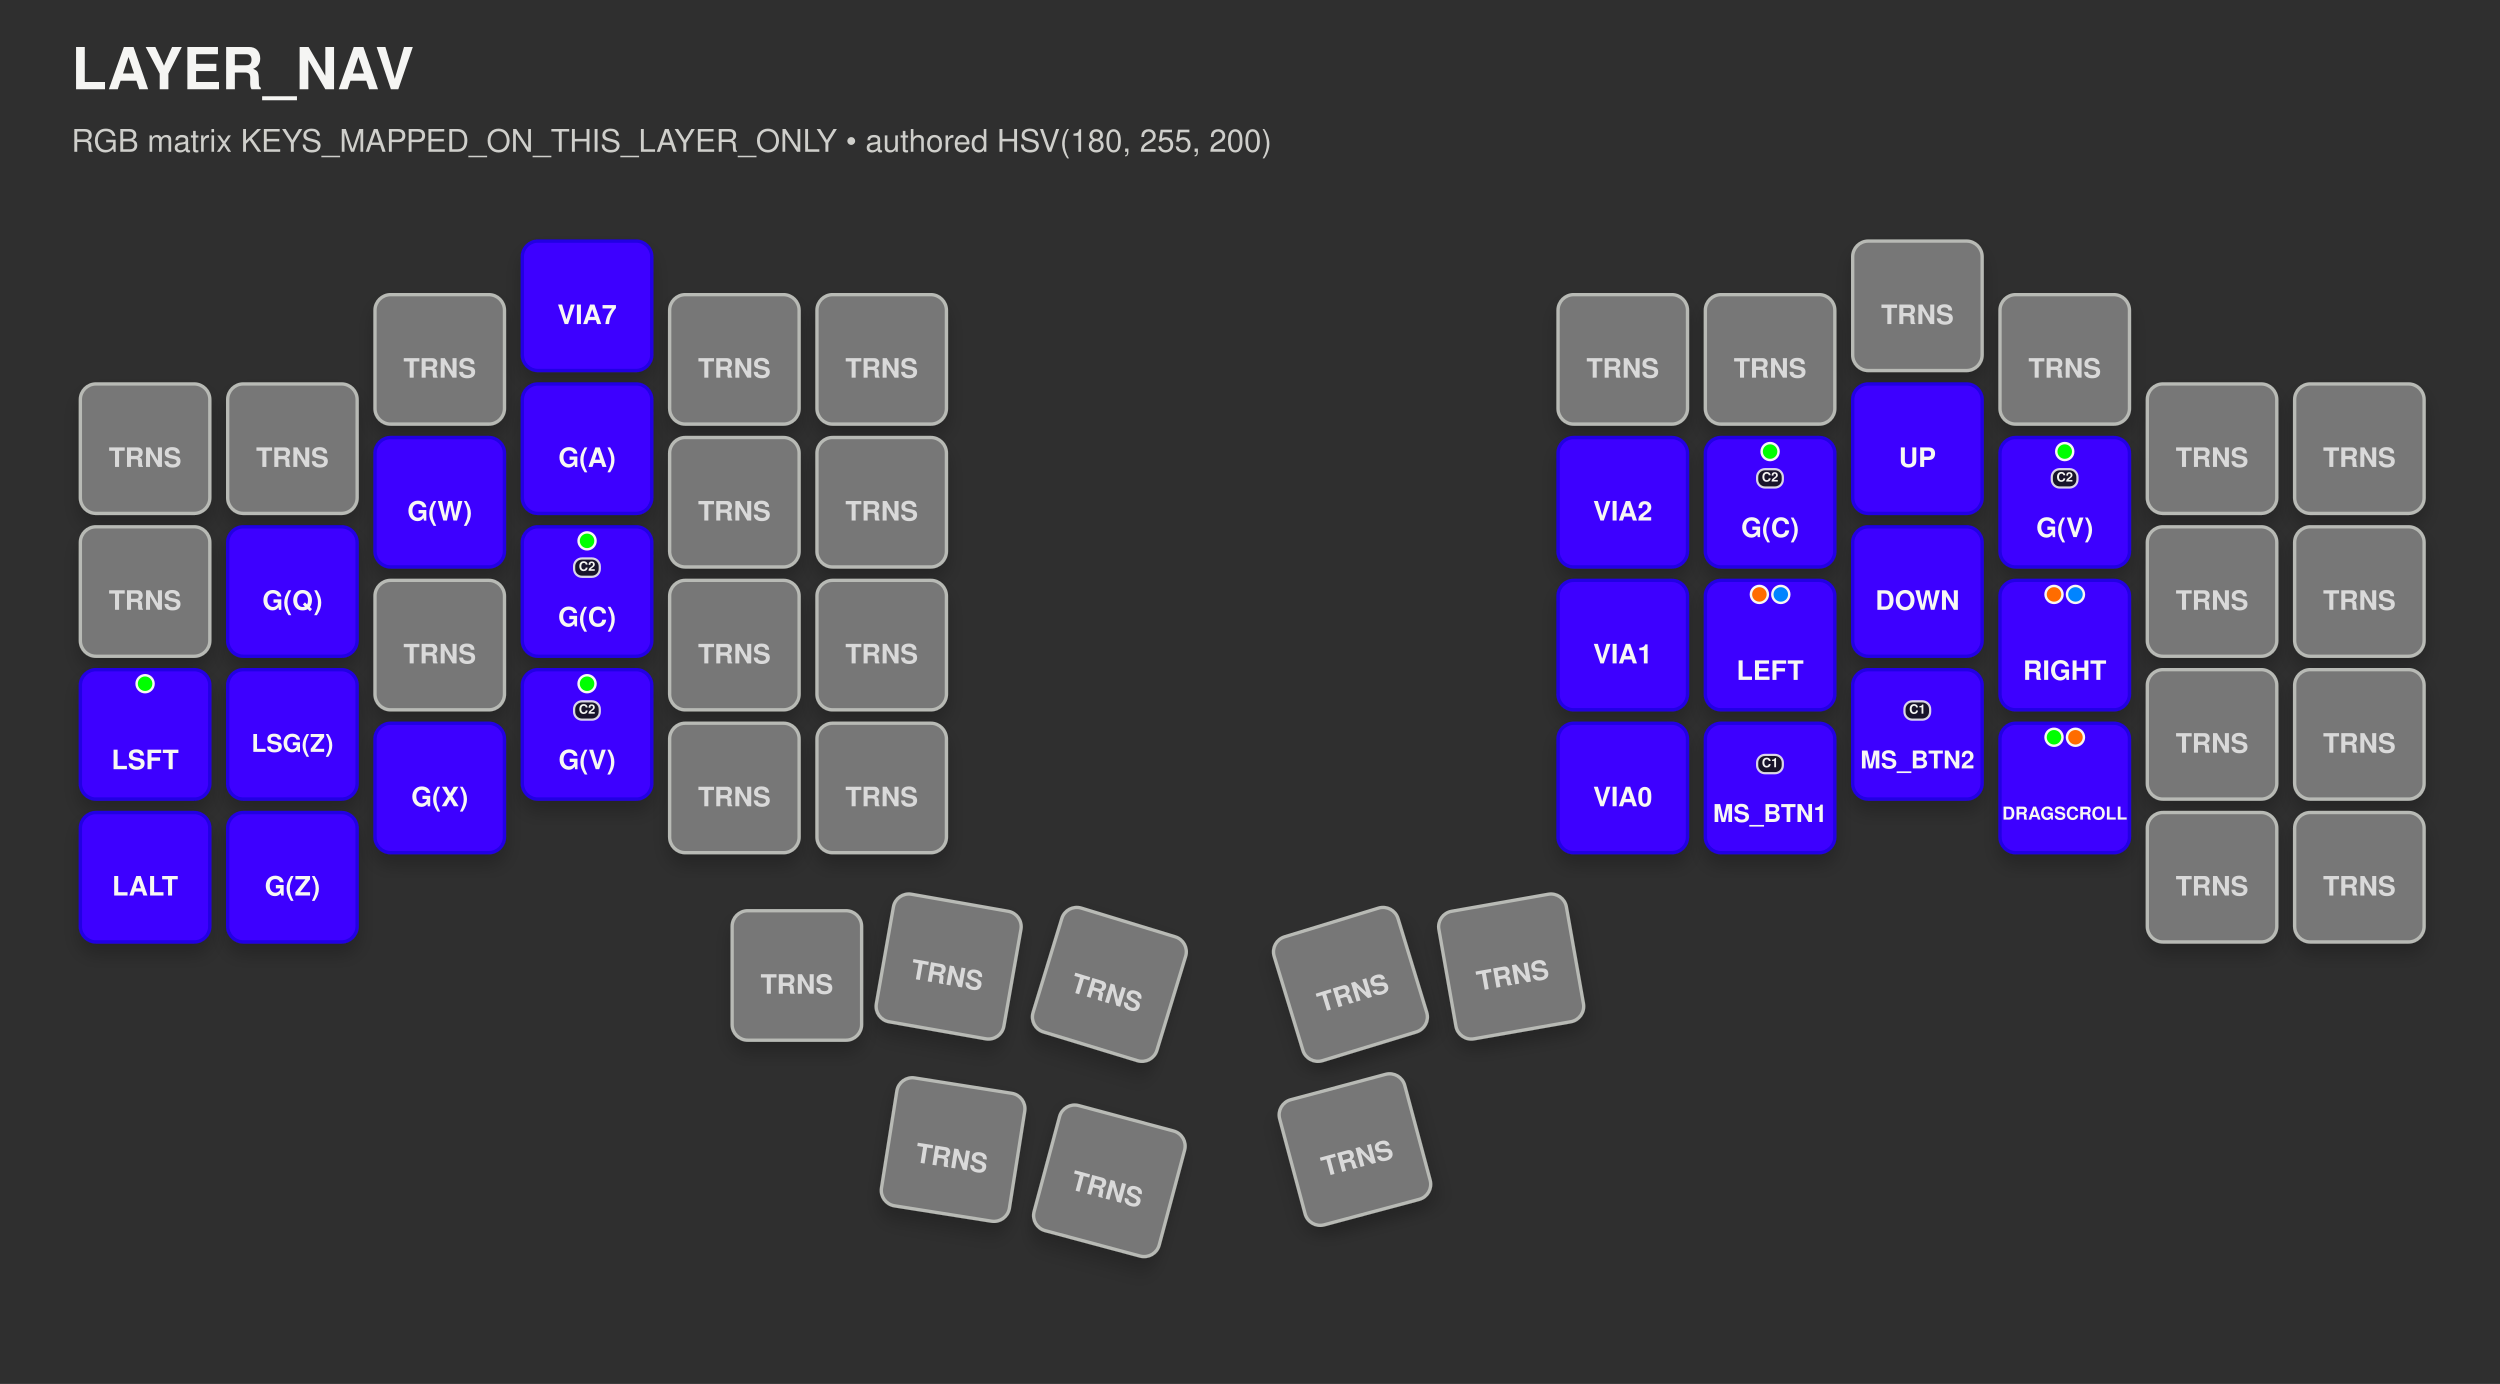
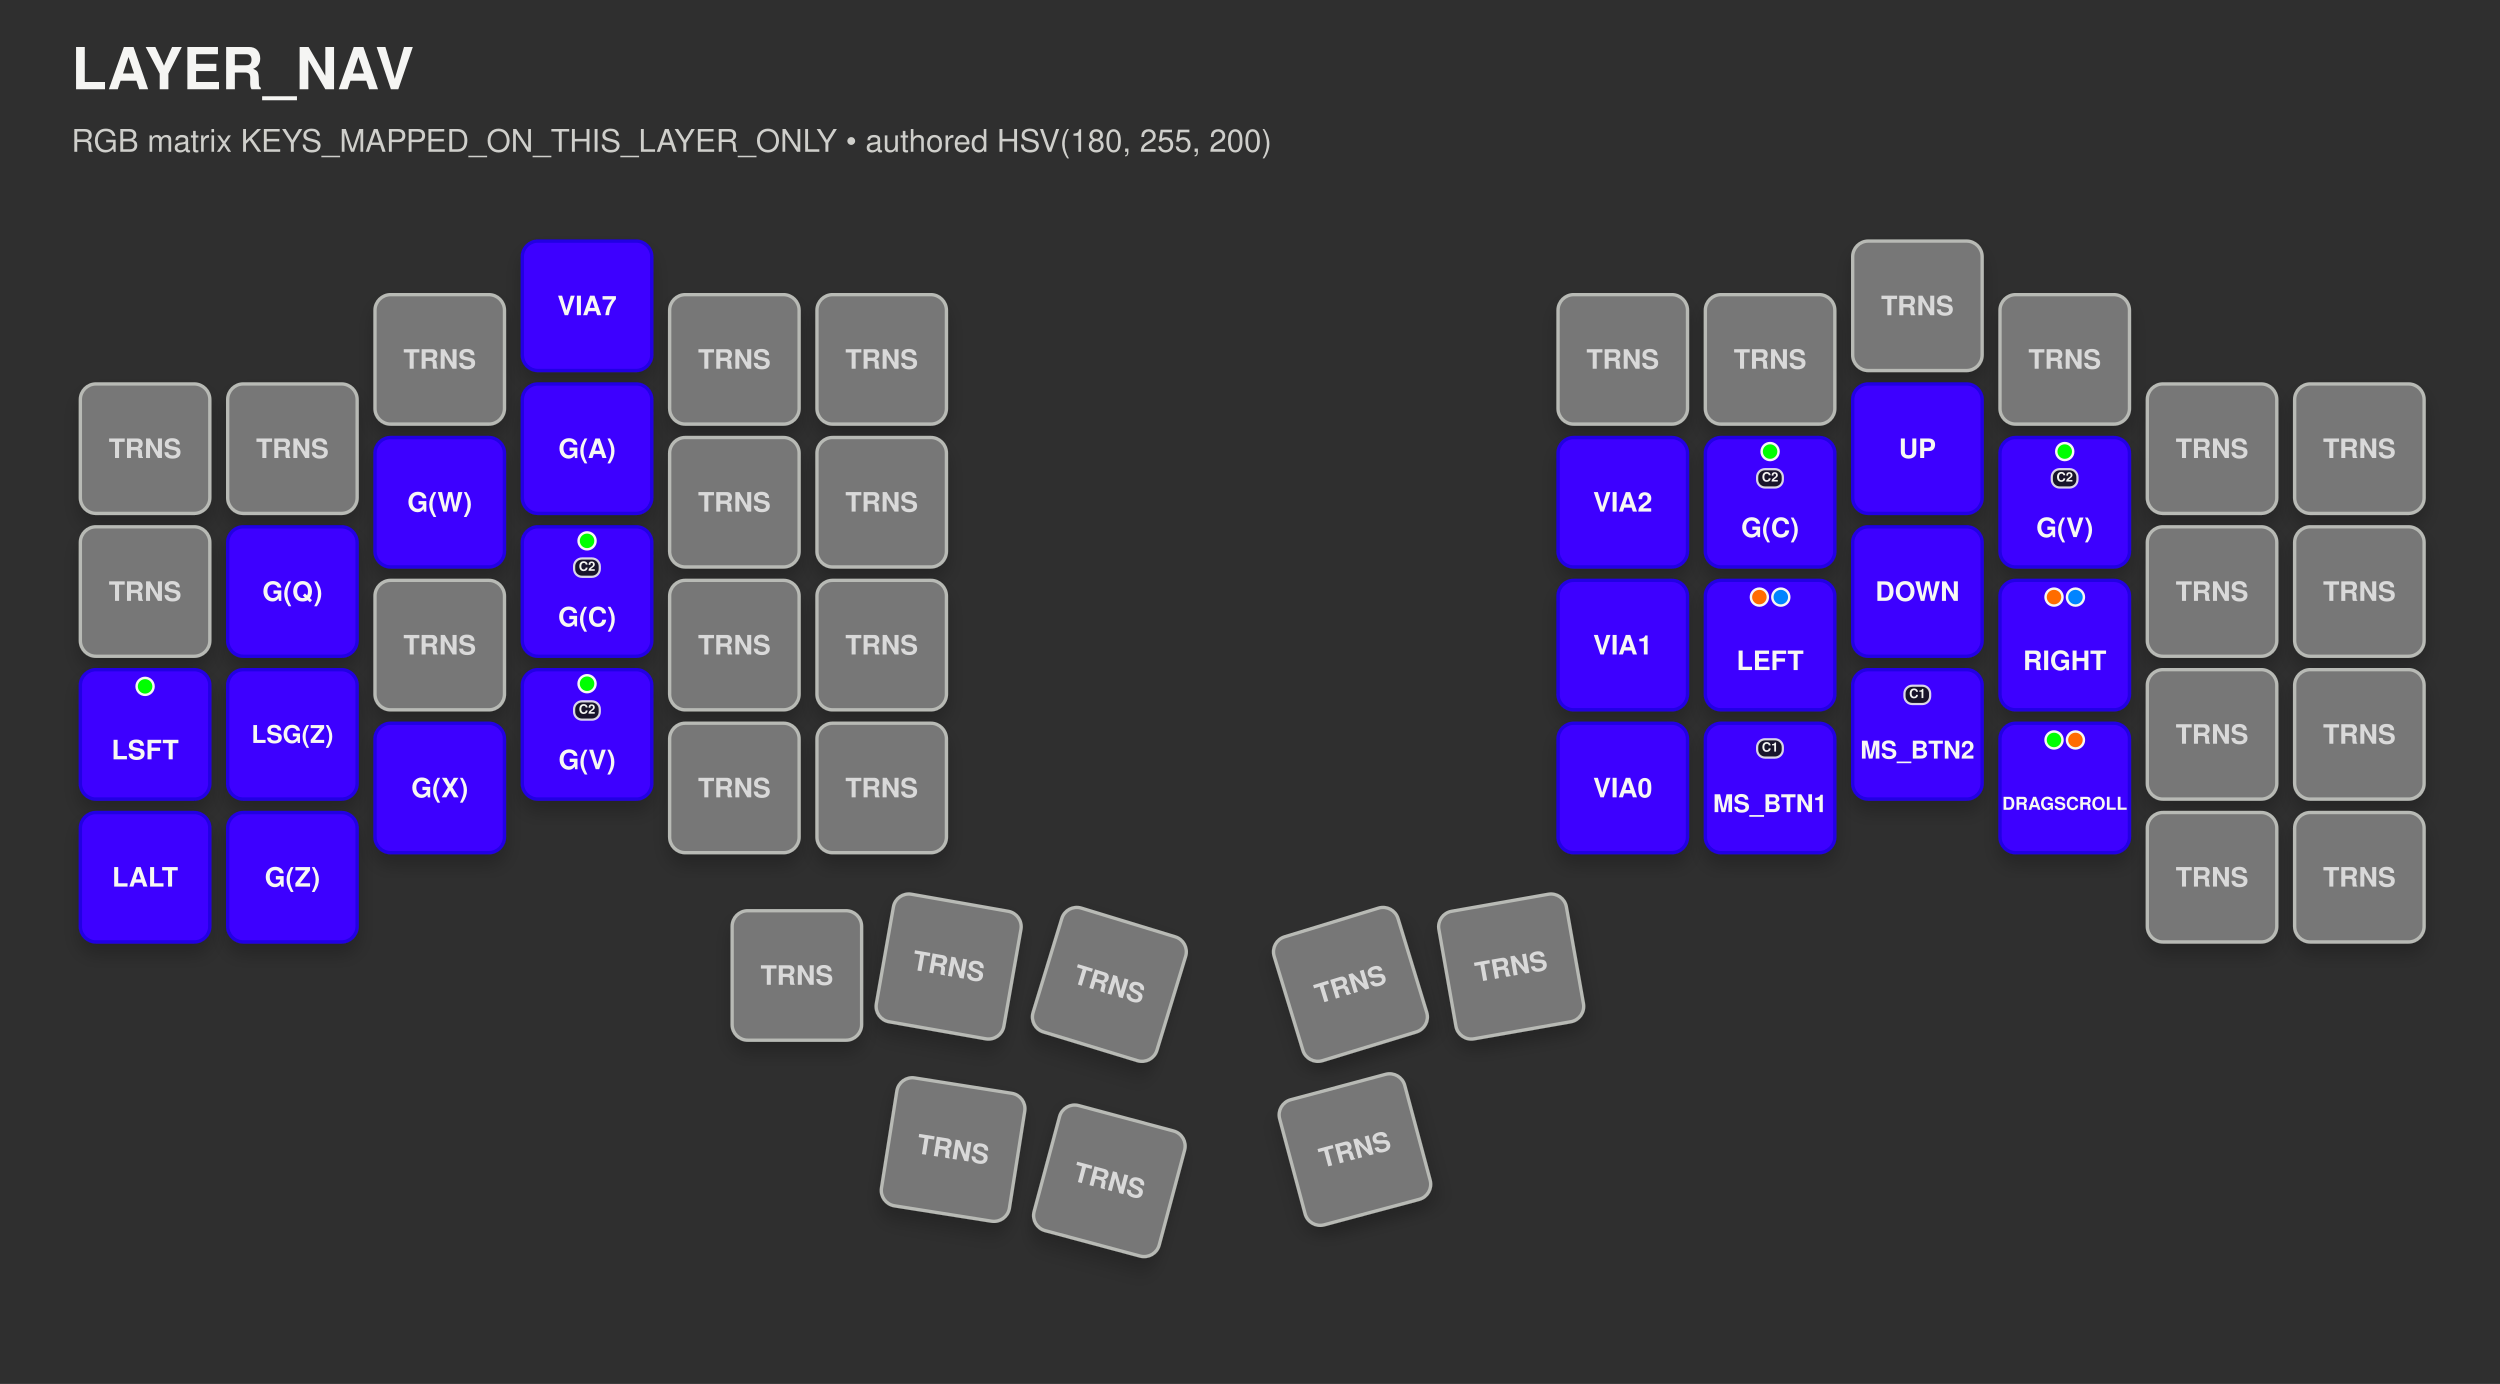
<svg xmlns="http://www.w3.org/2000/svg" width="1120" height="620" viewBox="0 0 1120 620" role="img" aria-labelledby="title desc">
  <defs>
    <filter id="shadow" x="-20%" y="-20%" width="140%" height="140%">
      <feDropShadow dx="0" dy="5" stdDeviation="4" flood-color="#000000" flood-opacity="0.22" />
    </filter>
  </defs>
  <rect width="1120" height="620" fill="#2f2f2f" />
  <text x="32" y="40" fill="#f5f5f3" font-size="26" font-family="Helvetica, Arial, sans-serif" font-weight="700">LAYER_NAV</text>
  <text x="32" y="68" fill="#cfcfcb" font-size="14" font-family="Helvetica, Arial, sans-serif">RGB matrix KEYS_MAPPED_ON_THIS_LAYER_ONLY • authored HSV(180, 255, 200)</text>
  <g transform="rotate(0 65.0 201.0)">
    <rect x="36.0" y="172.0" width="58" height="58" rx="7" fill="#777777" stroke="#b8bab5" stroke-width="1.5" filter="url(#shadow)" />
-     <text x="65.0" y="205.0" fill="#ffffff" fill-opacity="0.72" font-size="12.0" text-anchor="middle" dominant-baseline="middle" font-family="Helvetica, Arial, sans-serif" font-weight="600">TRNS</text>
+     <text x="65.0" y="201.0" fill="#ffffff" fill-opacity="0.72" font-size="12.0" text-anchor="middle" dominant-baseline="middle" font-family="Helvetica, Arial, sans-serif" font-weight="600">TRNS</text>
  </g>
  <g transform="rotate(0 131.0 201.0)">
    <rect x="102.0" y="172.0" width="58" height="58" rx="7" fill="#777777" stroke="#b8bab5" stroke-width="1.5" filter="url(#shadow)" />
-     <text x="131.0" y="205.0" fill="#ffffff" fill-opacity="0.72" font-size="12.0" text-anchor="middle" dominant-baseline="middle" font-family="Helvetica, Arial, sans-serif" font-weight="600">TRNS</text>
+     <text x="131.0" y="201.0" fill="#ffffff" fill-opacity="0.72" font-size="12.0" text-anchor="middle" dominant-baseline="middle" font-family="Helvetica, Arial, sans-serif" font-weight="600">TRNS</text>
  </g>
  <g transform="rotate(0 197.0 161.0)">
    <rect x="168.0" y="132.0" width="58" height="58" rx="7" fill="#777777" stroke="#b8bab5" stroke-width="1.5" filter="url(#shadow)" />
-     <text x="197.0" y="165.0" fill="#ffffff" fill-opacity="0.72" font-size="12.0" text-anchor="middle" dominant-baseline="middle" font-family="Helvetica, Arial, sans-serif" font-weight="600">TRNS</text>
+     <text x="197.0" y="161.0" fill="#ffffff" fill-opacity="0.72" font-size="12.0" text-anchor="middle" dominant-baseline="middle" font-family="Helvetica, Arial, sans-serif" font-weight="600">TRNS</text>
  </g>
  <g transform="rotate(0 263.0 137.0)">
    <rect x="234.0" y="108.0" width="58" height="58" rx="7" fill="#3c00ff" stroke="#2000e3" stroke-width="1.5" filter="url(#shadow)" />
-     <text x="263.0" y="141.0" fill="#f7f7f4" fill-opacity="1.00" font-size="12.0" text-anchor="middle" dominant-baseline="middle" font-family="Helvetica, Arial, sans-serif" font-weight="600">VIA7</text>
+     <text x="263.0" y="137.0" fill="#f7f7f4" fill-opacity="1.00" font-size="12.0" text-anchor="middle" dominant-baseline="middle" font-family="Helvetica, Arial, sans-serif" font-weight="600">VIA7</text>
  </g>
  <g transform="rotate(0 329.0 161.0)">
    <rect x="300.0" y="132.0" width="58" height="58" rx="7" fill="#777777" stroke="#b8bab5" stroke-width="1.5" filter="url(#shadow)" />
-     <text x="329.0" y="165.0" fill="#ffffff" fill-opacity="0.72" font-size="12.0" text-anchor="middle" dominant-baseline="middle" font-family="Helvetica, Arial, sans-serif" font-weight="600">TRNS</text>
+     <text x="329.0" y="161.0" fill="#ffffff" fill-opacity="0.72" font-size="12.0" text-anchor="middle" dominant-baseline="middle" font-family="Helvetica, Arial, sans-serif" font-weight="600">TRNS</text>
  </g>
  <g transform="rotate(0 395.0 161.0)">
    <rect x="366.0" y="132.0" width="58" height="58" rx="7" fill="#777777" stroke="#b8bab5" stroke-width="1.5" filter="url(#shadow)" />
-     <text x="395.0" y="165.0" fill="#ffffff" fill-opacity="0.72" font-size="12.0" text-anchor="middle" dominant-baseline="middle" font-family="Helvetica, Arial, sans-serif" font-weight="600">TRNS</text>
+     <text x="395.0" y="161.0" fill="#ffffff" fill-opacity="0.72" font-size="12.0" text-anchor="middle" dominant-baseline="middle" font-family="Helvetica, Arial, sans-serif" font-weight="600">TRNS</text>
  </g>
  <g transform="rotate(0 727.0 161.0)">
    <rect x="698.0" y="132.0" width="58" height="58" rx="7" fill="#777777" stroke="#b8bab5" stroke-width="1.5" filter="url(#shadow)" />
-     <text x="727.0" y="165.0" fill="#ffffff" fill-opacity="0.72" font-size="12.0" text-anchor="middle" dominant-baseline="middle" font-family="Helvetica, Arial, sans-serif" font-weight="600">TRNS</text>
+     <text x="727.0" y="161.0" fill="#ffffff" fill-opacity="0.72" font-size="12.0" text-anchor="middle" dominant-baseline="middle" font-family="Helvetica, Arial, sans-serif" font-weight="600">TRNS</text>
  </g>
  <g transform="rotate(0 793.0 161.0)">
    <rect x="764.0" y="132.0" width="58" height="58" rx="7" fill="#777777" stroke="#b8bab5" stroke-width="1.5" filter="url(#shadow)" />
-     <text x="793.0" y="165.0" fill="#ffffff" fill-opacity="0.72" font-size="12.0" text-anchor="middle" dominant-baseline="middle" font-family="Helvetica, Arial, sans-serif" font-weight="600">TRNS</text>
+     <text x="793.0" y="161.0" fill="#ffffff" fill-opacity="0.72" font-size="12.0" text-anchor="middle" dominant-baseline="middle" font-family="Helvetica, Arial, sans-serif" font-weight="600">TRNS</text>
  </g>
  <g transform="rotate(0 859.0 137.0)">
    <rect x="830.0" y="108.0" width="58" height="58" rx="7" fill="#777777" stroke="#b8bab5" stroke-width="1.5" filter="url(#shadow)" />
-     <text x="859.0" y="141.0" fill="#ffffff" fill-opacity="0.72" font-size="12.0" text-anchor="middle" dominant-baseline="middle" font-family="Helvetica, Arial, sans-serif" font-weight="600">TRNS</text>
+     <text x="859.0" y="137.0" fill="#ffffff" fill-opacity="0.72" font-size="12.0" text-anchor="middle" dominant-baseline="middle" font-family="Helvetica, Arial, sans-serif" font-weight="600">TRNS</text>
  </g>
  <g transform="rotate(0 925.0 161.0)">
    <rect x="896.0" y="132.0" width="58" height="58" rx="7" fill="#777777" stroke="#b8bab5" stroke-width="1.5" filter="url(#shadow)" />
-     <text x="925.0" y="165.0" fill="#ffffff" fill-opacity="0.72" font-size="12.0" text-anchor="middle" dominant-baseline="middle" font-family="Helvetica, Arial, sans-serif" font-weight="600">TRNS</text>
+     <text x="925.0" y="161.0" fill="#ffffff" fill-opacity="0.72" font-size="12.0" text-anchor="middle" dominant-baseline="middle" font-family="Helvetica, Arial, sans-serif" font-weight="600">TRNS</text>
  </g>
  <g transform="rotate(0 991.0 201.0)">
    <rect x="962.0" y="172.0" width="58" height="58" rx="7" fill="#777777" stroke="#b8bab5" stroke-width="1.5" filter="url(#shadow)" />
-     <text x="991.0" y="205.0" fill="#ffffff" fill-opacity="0.72" font-size="12.0" text-anchor="middle" dominant-baseline="middle" font-family="Helvetica, Arial, sans-serif" font-weight="600">TRNS</text>
+     <text x="991.0" y="201.0" fill="#ffffff" fill-opacity="0.72" font-size="12.0" text-anchor="middle" dominant-baseline="middle" font-family="Helvetica, Arial, sans-serif" font-weight="600">TRNS</text>
  </g>
  <g transform="rotate(0 1057.0 201.0)">
    <rect x="1028.0" y="172.0" width="58" height="58" rx="7" fill="#777777" stroke="#b8bab5" stroke-width="1.5" filter="url(#shadow)" />
-     <text x="1057.0" y="205.0" fill="#ffffff" fill-opacity="0.72" font-size="12.0" text-anchor="middle" dominant-baseline="middle" font-family="Helvetica, Arial, sans-serif" font-weight="600">TRNS</text>
+     <text x="1057.0" y="201.0" fill="#ffffff" fill-opacity="0.72" font-size="12.0" text-anchor="middle" dominant-baseline="middle" font-family="Helvetica, Arial, sans-serif" font-weight="600">TRNS</text>
  </g>
  <g transform="rotate(0 65.0 265.0)">
    <rect x="36.0" y="236.0" width="58" height="58" rx="7" fill="#777777" stroke="#b8bab5" stroke-width="1.5" filter="url(#shadow)" />
-     <text x="65.0" y="269.0" fill="#ffffff" fill-opacity="0.72" font-size="12.0" text-anchor="middle" dominant-baseline="middle" font-family="Helvetica, Arial, sans-serif" font-weight="600">TRNS</text>
+     <text x="65.0" y="265.0" fill="#ffffff" fill-opacity="0.72" font-size="12.0" text-anchor="middle" dominant-baseline="middle" font-family="Helvetica, Arial, sans-serif" font-weight="600">TRNS</text>
  </g>
  <g transform="rotate(0 131.0 265.0)">
    <rect x="102.0" y="236.0" width="58" height="58" rx="7" fill="#3c00ff" stroke="#2000e3" stroke-width="1.5" filter="url(#shadow)" />
-     <text x="131.0" y="269.0" fill="#f7f7f4" fill-opacity="1.00" font-size="12.0" text-anchor="middle" dominant-baseline="middle" font-family="Helvetica, Arial, sans-serif" font-weight="600">G(Q)</text>
+     <text x="131.0" y="265.0" fill="#f7f7f4" fill-opacity="1.00" font-size="12.0" text-anchor="middle" dominant-baseline="middle" font-family="Helvetica, Arial, sans-serif" font-weight="600">G(Q)</text>
  </g>
  <g transform="rotate(0 197.0 225.0)">
    <rect x="168.0" y="196.0" width="58" height="58" rx="7" fill="#3c00ff" stroke="#2000e3" stroke-width="1.5" filter="url(#shadow)" />
-     <text x="197.0" y="229.0" fill="#f7f7f4" fill-opacity="1.00" font-size="12.0" text-anchor="middle" dominant-baseline="middle" font-family="Helvetica, Arial, sans-serif" font-weight="600">G(W)</text>
+     <text x="197.0" y="225.0" fill="#f7f7f4" fill-opacity="1.00" font-size="12.0" text-anchor="middle" dominant-baseline="middle" font-family="Helvetica, Arial, sans-serif" font-weight="600">G(W)</text>
  </g>
  <g transform="rotate(0 263.0 201.0)">
    <rect x="234.0" y="172.0" width="58" height="58" rx="7" fill="#3c00ff" stroke="#2000e3" stroke-width="1.5" filter="url(#shadow)" />
-     <text x="263.0" y="205.0" fill="#f7f7f4" fill-opacity="1.00" font-size="12.0" text-anchor="middle" dominant-baseline="middle" font-family="Helvetica, Arial, sans-serif" font-weight="600">G(A)</text>
+     <text x="263.0" y="201.0" fill="#f7f7f4" fill-opacity="1.00" font-size="12.0" text-anchor="middle" dominant-baseline="middle" font-family="Helvetica, Arial, sans-serif" font-weight="600">G(A)</text>
  </g>
  <g transform="rotate(0 329.0 225.0)">
    <rect x="300.0" y="196.0" width="58" height="58" rx="7" fill="#777777" stroke="#b8bab5" stroke-width="1.5" filter="url(#shadow)" />
-     <text x="329.0" y="229.0" fill="#ffffff" fill-opacity="0.72" font-size="12.0" text-anchor="middle" dominant-baseline="middle" font-family="Helvetica, Arial, sans-serif" font-weight="600">TRNS</text>
+     <text x="329.0" y="225.0" fill="#ffffff" fill-opacity="0.72" font-size="12.0" text-anchor="middle" dominant-baseline="middle" font-family="Helvetica, Arial, sans-serif" font-weight="600">TRNS</text>
  </g>
  <g transform="rotate(0 395.0 225.0)">
    <rect x="366.0" y="196.0" width="58" height="58" rx="7" fill="#777777" stroke="#b8bab5" stroke-width="1.5" filter="url(#shadow)" />
-     <text x="395.0" y="229.0" fill="#ffffff" fill-opacity="0.72" font-size="12.0" text-anchor="middle" dominant-baseline="middle" font-family="Helvetica, Arial, sans-serif" font-weight="600">TRNS</text>
+     <text x="395.0" y="225.0" fill="#ffffff" fill-opacity="0.72" font-size="12.0" text-anchor="middle" dominant-baseline="middle" font-family="Helvetica, Arial, sans-serif" font-weight="600">TRNS</text>
  </g>
  <g transform="rotate(0 727.0 225.0)">
    <rect x="698.0" y="196.0" width="58" height="58" rx="7" fill="#3c00ff" stroke="#2000e3" stroke-width="1.5" filter="url(#shadow)" />
-     <text x="727.0" y="229.0" fill="#f7f7f4" fill-opacity="1.00" font-size="12.0" text-anchor="middle" dominant-baseline="middle" font-family="Helvetica, Arial, sans-serif" font-weight="600">VIA2</text>
+     <text x="727.0" y="225.0" fill="#f7f7f4" fill-opacity="1.00" font-size="12.0" text-anchor="middle" dominant-baseline="middle" font-family="Helvetica, Arial, sans-serif" font-weight="600">VIA2</text>
  </g>
  <g transform="rotate(0 793.0 225.0)">
    <rect x="764.0" y="196.0" width="58" height="58" rx="7" fill="#3c00ff" stroke="#2000e3" stroke-width="1.5" filter="url(#shadow)" />
    <text x="793.0" y="236.4" fill="#f7f7f4" fill-opacity="1.00" font-size="12.0" text-anchor="middle" dominant-baseline="middle" font-family="Helvetica, Arial, sans-serif" font-weight="600">G(C)</text>
    <circle cx="793.0" cy="202.3" r="3.8" fill="#00ff00" stroke="#f7f7f4" stroke-width="1.1" />
    <rect x="787.2" y="210.2" width="11.5" height="8.2" rx="3.5" fill="#141714" fill-opacity="0.9" stroke="#f5f5f3" stroke-opacity="0.86" stroke-width="1" />
    <text x="793.0" y="214.4" fill="#f5f5f3" font-size="5.8" text-anchor="middle" dominant-baseline="central" font-family="Helvetica, Arial, sans-serif" font-weight="700">C2</text>
  </g>
  <g transform="rotate(0 859.0 201.0)">
    <rect x="830.0" y="172.0" width="58" height="58" rx="7" fill="#3c00ff" stroke="#2000e3" stroke-width="1.5" filter="url(#shadow)" />
-     <text x="859.0" y="205.0" fill="#f7f7f4" fill-opacity="1.00" font-size="12.0" text-anchor="middle" dominant-baseline="middle" font-family="Helvetica, Arial, sans-serif" font-weight="600">UP</text>
+     <text x="859.0" y="201.0" fill="#f7f7f4" fill-opacity="1.00" font-size="12.0" text-anchor="middle" dominant-baseline="middle" font-family="Helvetica, Arial, sans-serif" font-weight="600">UP</text>
  </g>
  <g transform="rotate(0 925.0 225.0)">
    <rect x="896.0" y="196.0" width="58" height="58" rx="7" fill="#3c00ff" stroke="#2000e3" stroke-width="1.5" filter="url(#shadow)" />
    <text x="925.0" y="236.4" fill="#f7f7f4" fill-opacity="1.00" font-size="12.0" text-anchor="middle" dominant-baseline="middle" font-family="Helvetica, Arial, sans-serif" font-weight="600">G(V)</text>
    <circle cx="925.0" cy="202.3" r="3.8" fill="#00ff00" stroke="#f7f7f4" stroke-width="1.1" />
    <rect x="919.2" y="210.2" width="11.5" height="8.2" rx="3.5" fill="#141714" fill-opacity="0.9" stroke="#f5f5f3" stroke-opacity="0.86" stroke-width="1" />
    <text x="925.0" y="214.4" fill="#f5f5f3" font-size="5.8" text-anchor="middle" dominant-baseline="central" font-family="Helvetica, Arial, sans-serif" font-weight="700">C2</text>
  </g>
  <g transform="rotate(0 991.0 265.0)">
    <rect x="962.0" y="236.0" width="58" height="58" rx="7" fill="#777777" stroke="#b8bab5" stroke-width="1.5" filter="url(#shadow)" />
-     <text x="991.0" y="269.0" fill="#ffffff" fill-opacity="0.72" font-size="12.0" text-anchor="middle" dominant-baseline="middle" font-family="Helvetica, Arial, sans-serif" font-weight="600">TRNS</text>
+     <text x="991.0" y="265.0" fill="#ffffff" fill-opacity="0.72" font-size="12.0" text-anchor="middle" dominant-baseline="middle" font-family="Helvetica, Arial, sans-serif" font-weight="600">TRNS</text>
  </g>
  <g transform="rotate(0 1057.0 265.0)">
    <rect x="1028.0" y="236.0" width="58" height="58" rx="7" fill="#777777" stroke="#b8bab5" stroke-width="1.5" filter="url(#shadow)" />
-     <text x="1057.0" y="269.0" fill="#ffffff" fill-opacity="0.72" font-size="12.0" text-anchor="middle" dominant-baseline="middle" font-family="Helvetica, Arial, sans-serif" font-weight="600">TRNS</text>
+     <text x="1057.0" y="265.0" fill="#ffffff" fill-opacity="0.72" font-size="12.0" text-anchor="middle" dominant-baseline="middle" font-family="Helvetica, Arial, sans-serif" font-weight="600">TRNS</text>
  </g>
  <g transform="rotate(0 65.0 329.0)">
    <rect x="36.0" y="300.0" width="58" height="58" rx="7" fill="#3c00ff" stroke="#2000e3" stroke-width="1.5" filter="url(#shadow)" />
-     <text x="65.0" y="340.4" fill="#f7f7f4" fill-opacity="1.00" font-size="12.0" text-anchor="middle" dominant-baseline="middle" font-family="Helvetica, Arial, sans-serif" font-weight="600">LSFT</text>
-     <circle cx="65.0" cy="306.3" r="3.8" fill="#00ff00" stroke="#f7f7f4" stroke-width="1.1" />
+     <text x="65.0" y="336.0" fill="#f7f7f4" fill-opacity="1.00" font-size="12.0" text-anchor="middle" dominant-baseline="middle" font-family="Helvetica, Arial, sans-serif" font-weight="600">LSFT</text>
+     <circle cx="65.0" cy="307.5" r="3.8" fill="#00ff00" stroke="#f7f7f4" stroke-width="1.1" />
  </g>
  <g transform="rotate(0 131.0 329.0)">
    <rect x="102.0" y="300.0" width="58" height="58" rx="7" fill="#3c00ff" stroke="#2000e3" stroke-width="1.5" filter="url(#shadow)" />
-     <text x="131.0" y="333.0" fill="#f7f7f4" fill-opacity="1.00" font-size="11.0" text-anchor="middle" dominant-baseline="middle" font-family="Helvetica, Arial, sans-serif" font-weight="600">LSG(Z)</text>
+     <text x="131.0" y="329.0" fill="#f7f7f4" fill-opacity="1.00" font-size="11.0" text-anchor="middle" dominant-baseline="middle" font-family="Helvetica, Arial, sans-serif" font-weight="600">LSG(Z)</text>
  </g>
  <g transform="rotate(0 197.0 289.0)">
    <rect x="168.0" y="260.0" width="58" height="58" rx="7" fill="#777777" stroke="#b8bab5" stroke-width="1.5" filter="url(#shadow)" />
-     <text x="197.0" y="293.0" fill="#ffffff" fill-opacity="0.72" font-size="12.0" text-anchor="middle" dominant-baseline="middle" font-family="Helvetica, Arial, sans-serif" font-weight="600">TRNS</text>
+     <text x="197.0" y="289.0" fill="#ffffff" fill-opacity="0.72" font-size="12.0" text-anchor="middle" dominant-baseline="middle" font-family="Helvetica, Arial, sans-serif" font-weight="600">TRNS</text>
  </g>
  <g transform="rotate(0 263.0 265.0)">
    <rect x="234.0" y="236.0" width="58" height="58" rx="7" fill="#3c00ff" stroke="#2000e3" stroke-width="1.5" filter="url(#shadow)" />
    <text x="263.0" y="276.4" fill="#f7f7f4" fill-opacity="1.00" font-size="12.0" text-anchor="middle" dominant-baseline="middle" font-family="Helvetica, Arial, sans-serif" font-weight="600">G(C)</text>
    <circle cx="263.0" cy="242.3" r="3.8" fill="#00ff00" stroke="#f7f7f4" stroke-width="1.1" />
    <rect x="257.2" y="250.2" width="11.5" height="8.2" rx="3.5" fill="#141714" fill-opacity="0.9" stroke="#f5f5f3" stroke-opacity="0.86" stroke-width="1" />
    <text x="263.0" y="254.4" fill="#f5f5f3" font-size="5.8" text-anchor="middle" dominant-baseline="central" font-family="Helvetica, Arial, sans-serif" font-weight="700">C2</text>
  </g>
  <g transform="rotate(0 329.0 289.0)">
    <rect x="300.0" y="260.0" width="58" height="58" rx="7" fill="#777777" stroke="#b8bab5" stroke-width="1.5" filter="url(#shadow)" />
-     <text x="329.0" y="293.0" fill="#ffffff" fill-opacity="0.72" font-size="12.0" text-anchor="middle" dominant-baseline="middle" font-family="Helvetica, Arial, sans-serif" font-weight="600">TRNS</text>
+     <text x="329.0" y="289.0" fill="#ffffff" fill-opacity="0.72" font-size="12.0" text-anchor="middle" dominant-baseline="middle" font-family="Helvetica, Arial, sans-serif" font-weight="600">TRNS</text>
  </g>
  <g transform="rotate(0 395.0 289.0)">
    <rect x="366.0" y="260.0" width="58" height="58" rx="7" fill="#777777" stroke="#b8bab5" stroke-width="1.5" filter="url(#shadow)" />
-     <text x="395.0" y="293.0" fill="#ffffff" fill-opacity="0.72" font-size="12.0" text-anchor="middle" dominant-baseline="middle" font-family="Helvetica, Arial, sans-serif" font-weight="600">TRNS</text>
+     <text x="395.0" y="289.0" fill="#ffffff" fill-opacity="0.72" font-size="12.0" text-anchor="middle" dominant-baseline="middle" font-family="Helvetica, Arial, sans-serif" font-weight="600">TRNS</text>
  </g>
  <g transform="rotate(0 727.0 289.0)">
    <rect x="698.0" y="260.0" width="58" height="58" rx="7" fill="#3c00ff" stroke="#2000e3" stroke-width="1.5" filter="url(#shadow)" />
-     <text x="727.0" y="293.0" fill="#f7f7f4" fill-opacity="1.00" font-size="12.0" text-anchor="middle" dominant-baseline="middle" font-family="Helvetica, Arial, sans-serif" font-weight="600">VIA1</text>
+     <text x="727.0" y="289.0" fill="#f7f7f4" fill-opacity="1.00" font-size="12.0" text-anchor="middle" dominant-baseline="middle" font-family="Helvetica, Arial, sans-serif" font-weight="600">VIA1</text>
  </g>
  <g transform="rotate(0 793.0 289.0)">
    <rect x="764.0" y="260.0" width="58" height="58" rx="7" fill="#3c00ff" stroke="#2000e3" stroke-width="1.5" filter="url(#shadow)" />
-     <text x="793.0" y="300.4" fill="#f7f7f4" fill-opacity="1.00" font-size="12.0" text-anchor="middle" dominant-baseline="middle" font-family="Helvetica, Arial, sans-serif" font-weight="600">LEFT</text>
-     <circle cx="788.2" cy="266.3" r="3.8" fill="#ff6c00" stroke="#f7f7f4" stroke-width="1.1" />
-     <circle cx="797.8" cy="266.3" r="3.8" fill="#0084ff" stroke="#f7f7f4" stroke-width="1.1" />
+     <text x="793.0" y="296.0" fill="#f7f7f4" fill-opacity="1.00" font-size="12.0" text-anchor="middle" dominant-baseline="middle" font-family="Helvetica, Arial, sans-serif" font-weight="600">LEFT</text>
+     <circle cx="788.2" cy="267.5" r="3.8" fill="#ff6c00" stroke="#f7f7f4" stroke-width="1.1" />
+     <circle cx="797.8" cy="267.5" r="3.8" fill="#0084ff" stroke="#f7f7f4" stroke-width="1.1" />
  </g>
  <g transform="rotate(0 859.0 265.0)">
    <rect x="830.0" y="236.0" width="58" height="58" rx="7" fill="#3c00ff" stroke="#2000e3" stroke-width="1.5" filter="url(#shadow)" />
-     <text x="859.0" y="269.0" fill="#f7f7f4" fill-opacity="1.00" font-size="12.0" text-anchor="middle" dominant-baseline="middle" font-family="Helvetica, Arial, sans-serif" font-weight="600">DOWN</text>
+     <text x="859.0" y="265.0" fill="#f7f7f4" fill-opacity="1.00" font-size="12.0" text-anchor="middle" dominant-baseline="middle" font-family="Helvetica, Arial, sans-serif" font-weight="600">DOWN</text>
  </g>
  <g transform="rotate(0 925.0 289.0)">
    <rect x="896.0" y="260.0" width="58" height="58" rx="7" fill="#3c00ff" stroke="#2000e3" stroke-width="1.5" filter="url(#shadow)" />
-     <text x="925.0" y="300.4" fill="#f7f7f4" fill-opacity="1.00" font-size="12.0" text-anchor="middle" dominant-baseline="middle" font-family="Helvetica, Arial, sans-serif" font-weight="600">RIGHT</text>
-     <circle cx="920.2" cy="266.3" r="3.8" fill="#ff6c00" stroke="#f7f7f4" stroke-width="1.1" />
-     <circle cx="929.8" cy="266.3" r="3.8" fill="#0084ff" stroke="#f7f7f4" stroke-width="1.1" />
+     <text x="925.0" y="296.0" fill="#f7f7f4" fill-opacity="1.00" font-size="12.0" text-anchor="middle" dominant-baseline="middle" font-family="Helvetica, Arial, sans-serif" font-weight="600">RIGHT</text>
+     <circle cx="920.2" cy="267.5" r="3.8" fill="#ff6c00" stroke="#f7f7f4" stroke-width="1.1" />
+     <circle cx="929.8" cy="267.5" r="3.8" fill="#0084ff" stroke="#f7f7f4" stroke-width="1.1" />
  </g>
  <g transform="rotate(0 991.0 329.0)">
    <rect x="962.0" y="300.0" width="58" height="58" rx="7" fill="#777777" stroke="#b8bab5" stroke-width="1.5" filter="url(#shadow)" />
-     <text x="991.0" y="333.0" fill="#ffffff" fill-opacity="0.72" font-size="12.0" text-anchor="middle" dominant-baseline="middle" font-family="Helvetica, Arial, sans-serif" font-weight="600">TRNS</text>
+     <text x="991.0" y="329.0" fill="#ffffff" fill-opacity="0.72" font-size="12.0" text-anchor="middle" dominant-baseline="middle" font-family="Helvetica, Arial, sans-serif" font-weight="600">TRNS</text>
  </g>
  <g transform="rotate(0 1057.0 329.0)">
    <rect x="1028.0" y="300.0" width="58" height="58" rx="7" fill="#777777" stroke="#b8bab5" stroke-width="1.5" filter="url(#shadow)" />
-     <text x="1057.0" y="333.0" fill="#ffffff" fill-opacity="0.72" font-size="12.0" text-anchor="middle" dominant-baseline="middle" font-family="Helvetica, Arial, sans-serif" font-weight="600">TRNS</text>
+     <text x="1057.0" y="329.0" fill="#ffffff" fill-opacity="0.72" font-size="12.0" text-anchor="middle" dominant-baseline="middle" font-family="Helvetica, Arial, sans-serif" font-weight="600">TRNS</text>
  </g>
  <g transform="rotate(0 65.0 393.0)">
    <rect x="36.0" y="364.0" width="58" height="58" rx="7" fill="#3c00ff" stroke="#2000e3" stroke-width="1.5" filter="url(#shadow)" />
-     <text x="65.0" y="397.0" fill="#f7f7f4" fill-opacity="1.00" font-size="12.0" text-anchor="middle" dominant-baseline="middle" font-family="Helvetica, Arial, sans-serif" font-weight="600">LALT</text>
+     <text x="65.0" y="393.0" fill="#f7f7f4" fill-opacity="1.00" font-size="12.0" text-anchor="middle" dominant-baseline="middle" font-family="Helvetica, Arial, sans-serif" font-weight="600">LALT</text>
  </g>
  <g transform="rotate(0 131.0 393.0)">
    <rect x="102.0" y="364.0" width="58" height="58" rx="7" fill="#3c00ff" stroke="#2000e3" stroke-width="1.5" filter="url(#shadow)" />
-     <text x="131.0" y="397.0" fill="#f7f7f4" fill-opacity="1.00" font-size="12.0" text-anchor="middle" dominant-baseline="middle" font-family="Helvetica, Arial, sans-serif" font-weight="600">G(Z)</text>
+     <text x="131.0" y="393.0" fill="#f7f7f4" fill-opacity="1.00" font-size="12.0" text-anchor="middle" dominant-baseline="middle" font-family="Helvetica, Arial, sans-serif" font-weight="600">G(Z)</text>
  </g>
  <g transform="rotate(0 197.0 353.0)">
    <rect x="168.0" y="324.0" width="58" height="58" rx="7" fill="#3c00ff" stroke="#2000e3" stroke-width="1.5" filter="url(#shadow)" />
-     <text x="197.0" y="357.0" fill="#f7f7f4" fill-opacity="1.00" font-size="12.0" text-anchor="middle" dominant-baseline="middle" font-family="Helvetica, Arial, sans-serif" font-weight="600">G(X)</text>
+     <text x="197.0" y="353.0" fill="#f7f7f4" fill-opacity="1.00" font-size="12.0" text-anchor="middle" dominant-baseline="middle" font-family="Helvetica, Arial, sans-serif" font-weight="600">G(X)</text>
  </g>
  <g transform="rotate(0 263.0 329.0)">
    <rect x="234.0" y="300.0" width="58" height="58" rx="7" fill="#3c00ff" stroke="#2000e3" stroke-width="1.5" filter="url(#shadow)" />
    <text x="263.0" y="340.4" fill="#f7f7f4" fill-opacity="1.00" font-size="12.0" text-anchor="middle" dominant-baseline="middle" font-family="Helvetica, Arial, sans-serif" font-weight="600">G(V)</text>
    <circle cx="263.0" cy="306.3" r="3.8" fill="#00ff00" stroke="#f7f7f4" stroke-width="1.1" />
    <rect x="257.2" y="314.2" width="11.5" height="8.2" rx="3.5" fill="#141714" fill-opacity="0.9" stroke="#f5f5f3" stroke-opacity="0.86" stroke-width="1" />
    <text x="263.0" y="318.4" fill="#f5f5f3" font-size="5.8" text-anchor="middle" dominant-baseline="central" font-family="Helvetica, Arial, sans-serif" font-weight="700">C2</text>
  </g>
  <g transform="rotate(0 329.0 353.0)">
    <rect x="300.0" y="324.0" width="58" height="58" rx="7" fill="#777777" stroke="#b8bab5" stroke-width="1.5" filter="url(#shadow)" />
-     <text x="329.0" y="357.0" fill="#ffffff" fill-opacity="0.72" font-size="12.0" text-anchor="middle" dominant-baseline="middle" font-family="Helvetica, Arial, sans-serif" font-weight="600">TRNS</text>
+     <text x="329.0" y="353.0" fill="#ffffff" fill-opacity="0.72" font-size="12.0" text-anchor="middle" dominant-baseline="middle" font-family="Helvetica, Arial, sans-serif" font-weight="600">TRNS</text>
  </g>
  <g transform="rotate(0 395.0 353.0)">
    <rect x="366.0" y="324.0" width="58" height="58" rx="7" fill="#777777" stroke="#b8bab5" stroke-width="1.5" filter="url(#shadow)" />
-     <text x="395.0" y="357.0" fill="#ffffff" fill-opacity="0.72" font-size="12.0" text-anchor="middle" dominant-baseline="middle" font-family="Helvetica, Arial, sans-serif" font-weight="600">TRNS</text>
+     <text x="395.0" y="353.0" fill="#ffffff" fill-opacity="0.72" font-size="12.0" text-anchor="middle" dominant-baseline="middle" font-family="Helvetica, Arial, sans-serif" font-weight="600">TRNS</text>
  </g>
  <g transform="rotate(0 727.0 353.0)">
    <rect x="698.0" y="324.0" width="58" height="58" rx="7" fill="#3c00ff" stroke="#2000e3" stroke-width="1.5" filter="url(#shadow)" />
-     <text x="727.0" y="357.0" fill="#f7f7f4" fill-opacity="1.00" font-size="12.0" text-anchor="middle" dominant-baseline="middle" font-family="Helvetica, Arial, sans-serif" font-weight="600">VIA0</text>
+     <text x="727.0" y="353.0" fill="#f7f7f4" fill-opacity="1.00" font-size="12.0" text-anchor="middle" dominant-baseline="middle" font-family="Helvetica, Arial, sans-serif" font-weight="600">VIA0</text>
  </g>
  <g transform="rotate(0 793.0 353.0)">
    <rect x="764.0" y="324.0" width="58" height="58" rx="7" fill="#3c00ff" stroke="#2000e3" stroke-width="1.5" filter="url(#shadow)" />
-     <text x="793.0" y="364.4" fill="#f7f7f4" fill-opacity="1.00" font-size="11.0" text-anchor="middle" dominant-baseline="middle" font-family="Helvetica, Arial, sans-serif" font-weight="600">MS_BTN1</text>
-     <rect x="787.2" y="338.2" width="11.5" height="8.2" rx="3.5" fill="#141714" fill-opacity="0.9" stroke="#f5f5f3" stroke-opacity="0.86" stroke-width="1" />
-     <text x="793.0" y="342.4" fill="#f5f5f3" font-size="5.8" text-anchor="middle" dominant-baseline="central" font-family="Helvetica, Arial, sans-serif" font-weight="700">C1</text>
+     <text x="793.0" y="360.0" fill="#f7f7f4" fill-opacity="1.00" font-size="11.0" text-anchor="middle" dominant-baseline="middle" font-family="Helvetica, Arial, sans-serif" font-weight="600">MS_BTN1</text>
+     <rect x="787.2" y="331.2" width="11.5" height="8.2" rx="3.5" fill="#141714" fill-opacity="0.9" stroke="#f5f5f3" stroke-opacity="0.86" stroke-width="1" />
+     <text x="793.0" y="335.4" fill="#f5f5f3" font-size="5.8" text-anchor="middle" dominant-baseline="central" font-family="Helvetica, Arial, sans-serif" font-weight="700">C1</text>
  </g>
  <g transform="rotate(0 859.0 329.0)">
    <rect x="830.0" y="300.0" width="58" height="58" rx="7" fill="#3c00ff" stroke="#2000e3" stroke-width="1.5" filter="url(#shadow)" />
-     <text x="859.0" y="340.4" fill="#f7f7f4" fill-opacity="1.00" font-size="11.0" text-anchor="middle" dominant-baseline="middle" font-family="Helvetica, Arial, sans-serif" font-weight="600" textLength="48.0" lengthAdjust="spacingAndGlyphs">MS_BTN2</text>
-     <rect x="853.2" y="314.2" width="11.5" height="8.2" rx="3.5" fill="#141714" fill-opacity="0.9" stroke="#f5f5f3" stroke-opacity="0.86" stroke-width="1" />
-     <text x="859.0" y="318.4" fill="#f5f5f3" font-size="5.8" text-anchor="middle" dominant-baseline="central" font-family="Helvetica, Arial, sans-serif" font-weight="700">C1</text>
+     <text x="859.0" y="336.0" fill="#f7f7f4" fill-opacity="1.00" font-size="11.0" text-anchor="middle" dominant-baseline="middle" font-family="Helvetica, Arial, sans-serif" font-weight="600" textLength="48.0" lengthAdjust="spacingAndGlyphs">MS_BTN2</text>
+     <rect x="853.2" y="307.2" width="11.5" height="8.2" rx="3.5" fill="#141714" fill-opacity="0.9" stroke="#f5f5f3" stroke-opacity="0.86" stroke-width="1" />
+     <text x="859.0" y="311.4" fill="#f5f5f3" font-size="5.8" text-anchor="middle" dominant-baseline="central" font-family="Helvetica, Arial, sans-serif" font-weight="700">C1</text>
  </g>
  <g transform="rotate(0 925.0 353.0)">
    <rect x="896.0" y="324.0" width="58" height="58" rx="7" fill="#3c00ff" stroke="#2000e3" stroke-width="1.5" filter="url(#shadow)" />
-     <text x="925.0" y="364.4" fill="#f7f7f4" fill-opacity="1.00" font-size="8.0" text-anchor="middle" dominant-baseline="middle" font-family="Helvetica, Arial, sans-serif" font-weight="600" textLength="48.0" lengthAdjust="spacingAndGlyphs">DRAGSCROLL</text>
-     <circle cx="920.2" cy="330.3" r="3.8" fill="#00ff00" stroke="#f7f7f4" stroke-width="1.1" />
-     <circle cx="929.8" cy="330.3" r="3.8" fill="#ff6c00" stroke="#f7f7f4" stroke-width="1.1" />
+     <text x="925.0" y="360.0" fill="#f7f7f4" fill-opacity="1.00" font-size="8.0" text-anchor="middle" dominant-baseline="middle" font-family="Helvetica, Arial, sans-serif" font-weight="600" textLength="48.0" lengthAdjust="spacingAndGlyphs">DRAGSCROLL</text>
+     <circle cx="920.2" cy="331.5" r="3.8" fill="#00ff00" stroke="#f7f7f4" stroke-width="1.1" />
+     <circle cx="929.8" cy="331.5" r="3.8" fill="#ff6c00" stroke="#f7f7f4" stroke-width="1.1" />
  </g>
  <g transform="rotate(0 991.0 393.0)">
    <rect x="962.0" y="364.0" width="58" height="58" rx="7" fill="#777777" stroke="#b8bab5" stroke-width="1.5" filter="url(#shadow)" />
-     <text x="991.0" y="397.0" fill="#ffffff" fill-opacity="0.72" font-size="12.0" text-anchor="middle" dominant-baseline="middle" font-family="Helvetica, Arial, sans-serif" font-weight="600">TRNS</text>
+     <text x="991.0" y="393.0" fill="#ffffff" fill-opacity="0.72" font-size="12.0" text-anchor="middle" dominant-baseline="middle" font-family="Helvetica, Arial, sans-serif" font-weight="600">TRNS</text>
  </g>
  <g transform="rotate(0 1057.0 393.0)">
    <rect x="1028.0" y="364.0" width="58" height="58" rx="7" fill="#777777" stroke="#b8bab5" stroke-width="1.5" filter="url(#shadow)" />
-     <text x="1057.0" y="397.0" fill="#ffffff" fill-opacity="0.72" font-size="12.0" text-anchor="middle" dominant-baseline="middle" font-family="Helvetica, Arial, sans-serif" font-weight="600">TRNS</text>
+     <text x="1057.0" y="393.0" fill="#ffffff" fill-opacity="0.72" font-size="12.0" text-anchor="middle" dominant-baseline="middle" font-family="Helvetica, Arial, sans-serif" font-weight="600">TRNS</text>
  </g>
  <g transform="rotate(0 357.0 437.0)">
    <rect x="328.0" y="408.0" width="58" height="58" rx="7" fill="#777777" stroke="#b8bab5" stroke-width="1.5" filter="url(#shadow)" />
-     <text x="357.0" y="441.0" fill="#ffffff" fill-opacity="0.72" font-size="12.0" text-anchor="middle" dominant-baseline="middle" font-family="Helvetica, Arial, sans-serif" font-weight="600">TRNS</text>
+     <text x="357.0" y="437.0" fill="#ffffff" fill-opacity="0.72" font-size="12.0" text-anchor="middle" dominant-baseline="middle" font-family="Helvetica, Arial, sans-serif" font-weight="600">TRNS</text>
  </g>
  <g transform="rotate(10 425.0 433.0)">
    <rect x="396.0" y="404.0" width="58" height="58" rx="7" fill="#777777" stroke="#b8bab5" stroke-width="1.5" filter="url(#shadow)" />
-     <text x="425.0" y="437.0" fill="#ffffff" fill-opacity="0.72" font-size="12.0" text-anchor="middle" dominant-baseline="middle" font-family="Helvetica, Arial, sans-serif" font-weight="600">TRNS</text>
+     <text x="425.0" y="433.0" fill="#ffffff" fill-opacity="0.72" font-size="12.0" text-anchor="middle" dominant-baseline="middle" font-family="Helvetica, Arial, sans-serif" font-weight="600">TRNS</text>
  </g>
  <g transform="rotate(17 497.0 441.0)">
    <rect x="468.0" y="412.0" width="58" height="58" rx="7" fill="#777777" stroke="#b8bab5" stroke-width="1.5" filter="url(#shadow)" />
-     <text x="497.0" y="445.0" fill="#ffffff" fill-opacity="0.72" font-size="12.0" text-anchor="middle" dominant-baseline="middle" font-family="Helvetica, Arial, sans-serif" font-weight="600">TRNS</text>
+     <text x="497.0" y="441.0" fill="#ffffff" fill-opacity="0.72" font-size="12.0" text-anchor="middle" dominant-baseline="middle" font-family="Helvetica, Arial, sans-serif" font-weight="600">TRNS</text>
  </g>
  <g transform="rotate(-17 605.0 441.0)">
    <rect x="576.0" y="412.0" width="58" height="58" rx="7" fill="#777777" stroke="#b8bab5" stroke-width="1.5" filter="url(#shadow)" />
-     <text x="605.0" y="445.0" fill="#ffffff" fill-opacity="0.72" font-size="12.0" text-anchor="middle" dominant-baseline="middle" font-family="Helvetica, Arial, sans-serif" font-weight="600">TRNS</text>
+     <text x="605.0" y="441.0" fill="#ffffff" fill-opacity="0.72" font-size="12.0" text-anchor="middle" dominant-baseline="middle" font-family="Helvetica, Arial, sans-serif" font-weight="600">TRNS</text>
  </g>
  <g transform="rotate(-10 677.0 433.0)">
    <rect x="648.0" y="404.0" width="58" height="58" rx="7" fill="#777777" stroke="#b8bab5" stroke-width="1.5" filter="url(#shadow)" />
-     <text x="677.0" y="437.0" fill="#ffffff" fill-opacity="0.72" font-size="12.0" text-anchor="middle" dominant-baseline="middle" font-family="Helvetica, Arial, sans-serif" font-weight="600">TRNS</text>
+     <text x="677.0" y="433.0" fill="#ffffff" fill-opacity="0.72" font-size="12.0" text-anchor="middle" dominant-baseline="middle" font-family="Helvetica, Arial, sans-serif" font-weight="600">TRNS</text>
  </g>
  <g transform="rotate(9 427.0 515.0)">
    <rect x="398.0" y="486.0" width="58" height="58" rx="7" fill="#777777" stroke="#b8bab5" stroke-width="1.5" filter="url(#shadow)" />
-     <text x="427.0" y="519.0" fill="#ffffff" fill-opacity="0.72" font-size="12.0" text-anchor="middle" dominant-baseline="middle" font-family="Helvetica, Arial, sans-serif" font-weight="600">TRNS</text>
+     <text x="427.0" y="515.0" fill="#ffffff" fill-opacity="0.72" font-size="12.0" text-anchor="middle" dominant-baseline="middle" font-family="Helvetica, Arial, sans-serif" font-weight="600">TRNS</text>
  </g>
  <g transform="rotate(15 497.0 529.0)">
    <rect x="468.0" y="500.0" width="58" height="58" rx="7" fill="#777777" stroke="#b8bab5" stroke-width="1.5" filter="url(#shadow)" />
-     <text x="497.0" y="533.0" fill="#ffffff" fill-opacity="0.72" font-size="12.0" text-anchor="middle" dominant-baseline="middle" font-family="Helvetica, Arial, sans-serif" font-weight="600">TRNS</text>
+     <text x="497.0" y="529.0" fill="#ffffff" fill-opacity="0.72" font-size="12.0" text-anchor="middle" dominant-baseline="middle" font-family="Helvetica, Arial, sans-serif" font-weight="600">TRNS</text>
  </g>
  <g transform="rotate(-15 607.0 515.0)">
    <rect x="578.0" y="486.0" width="58" height="58" rx="7" fill="#777777" stroke="#b8bab5" stroke-width="1.5" filter="url(#shadow)" />
-     <text x="607.0" y="519.0" fill="#ffffff" fill-opacity="0.72" font-size="12.0" text-anchor="middle" dominant-baseline="middle" font-family="Helvetica, Arial, sans-serif" font-weight="600">TRNS</text>
+     <text x="607.0" y="515.0" fill="#ffffff" fill-opacity="0.72" font-size="12.0" text-anchor="middle" dominant-baseline="middle" font-family="Helvetica, Arial, sans-serif" font-weight="600">TRNS</text>
  </g>
</svg>
